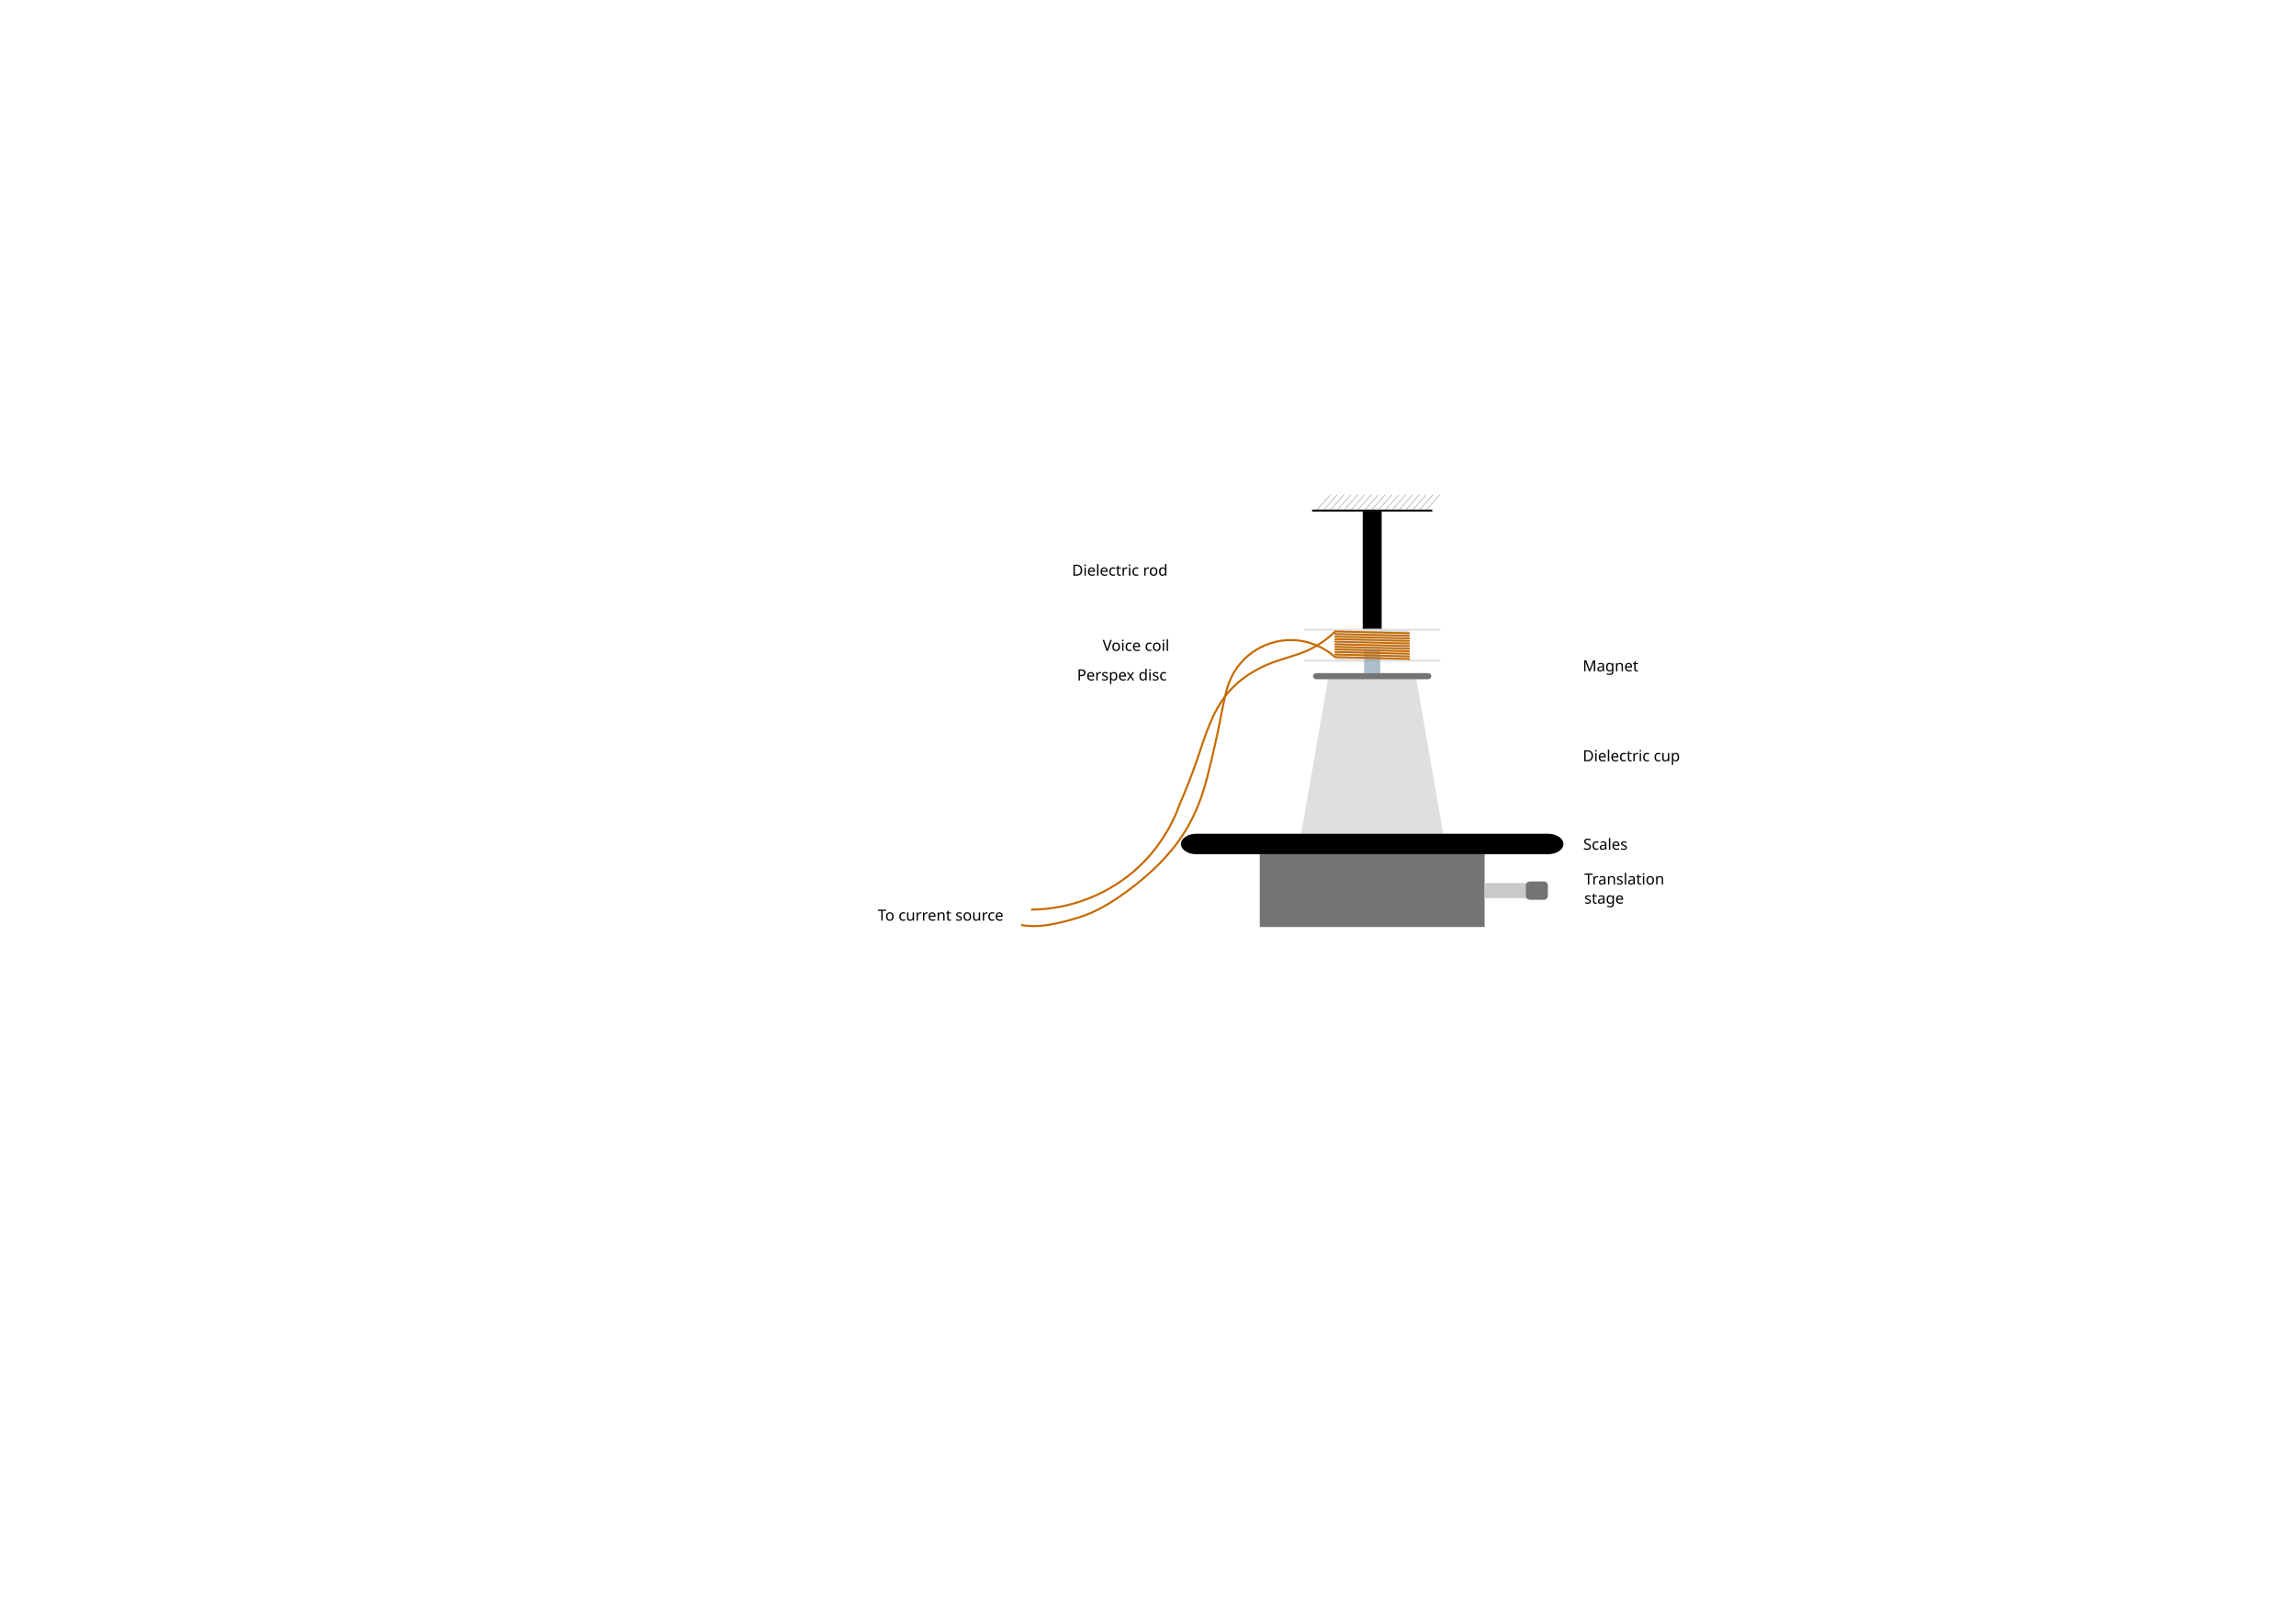
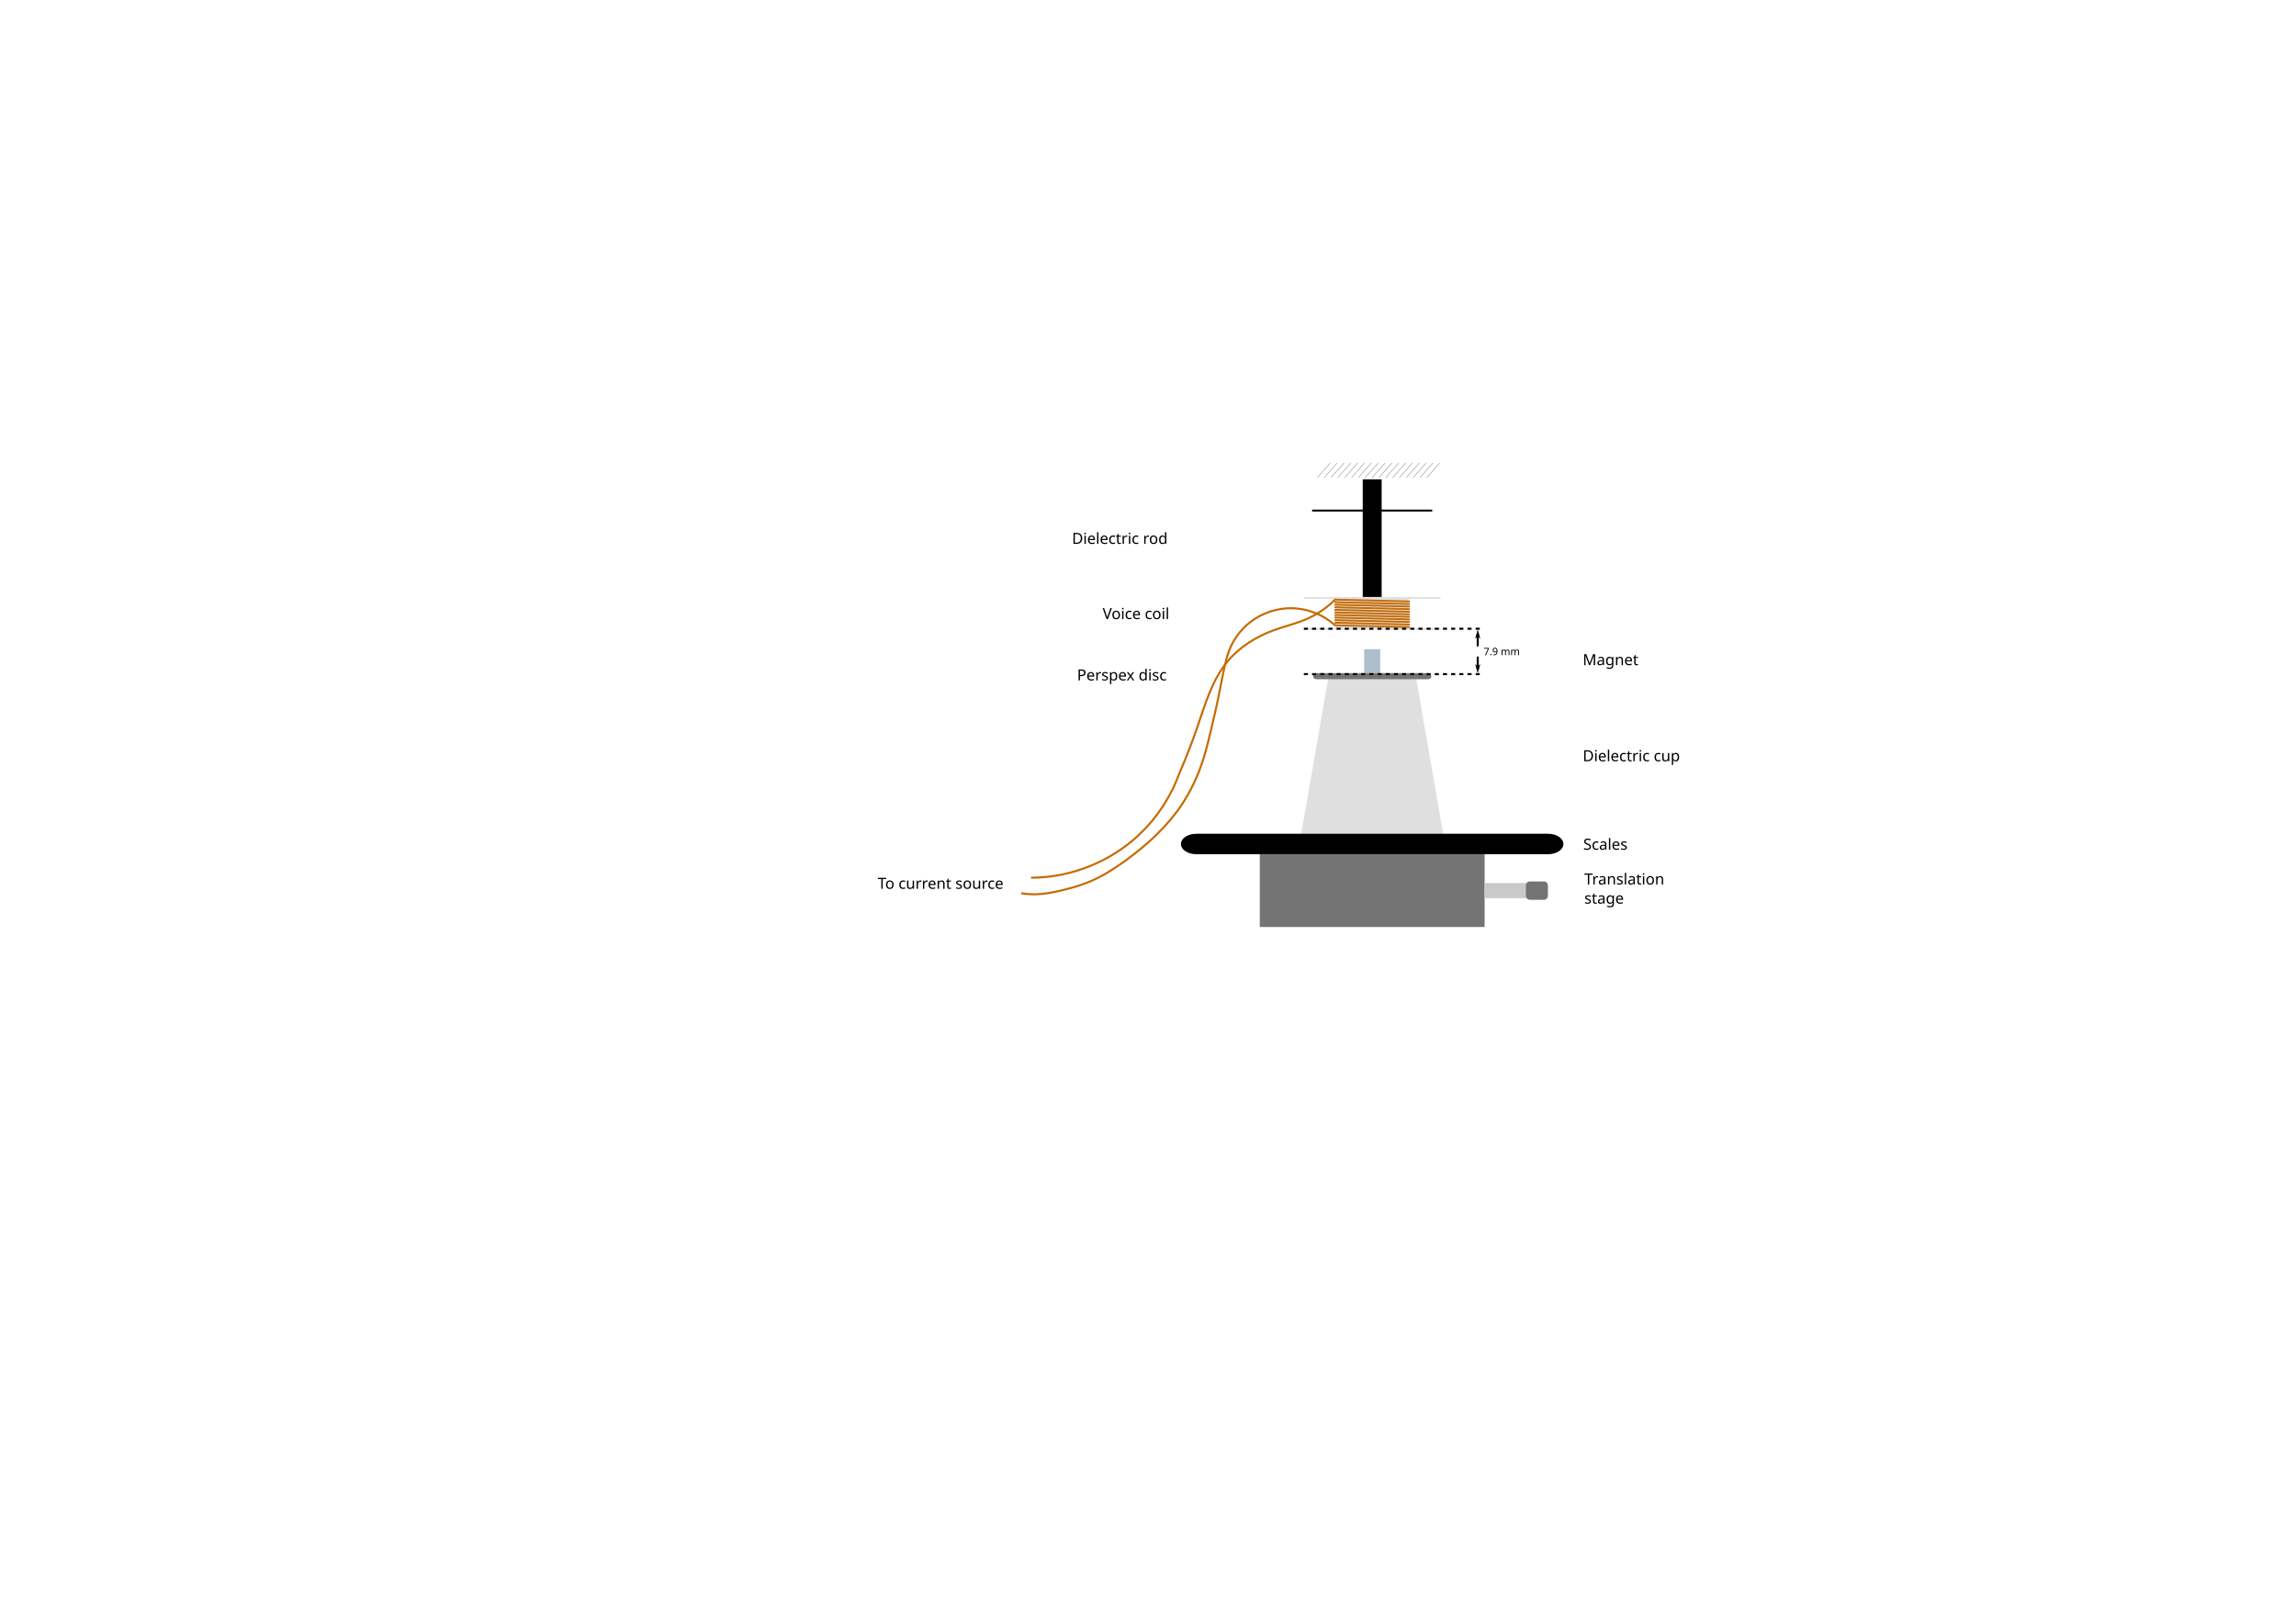
<svg xmlns="http://www.w3.org/2000/svg" xmlns:xlink="http://www.w3.org/1999/xlink" id="b-bsp" width="297mm" height="210mm" version="1.1">
  <defs id="defs14">
+     <marker orient="auto" refY="0.0" refX="0.0" id="Arrow1Send" style="overflow:visible;">
+       <path id="path4261" d="M 0.0,0.0 L 5.0,-5.0 L -12.5,0.0 L 5.0,5.0 L 0.0,0.0 z " style="fill-rule:evenodd;stroke:#000000;stroke-width:1pt;stroke-opacity:1;fill:#000000;fill-opacity:1" transform="scale(0.2) rotate(180) translate(6,0)" />
+     </marker>
+     <marker orient="auto" refY="0.0" refX="0.0" id="Arrow1Mend" style="overflow:visible;">
+       <path id="path4255" d="M 0.0,0.0 L 5.0,-5.0 L -12.5,0.0 L 5.0,5.0 L 0.0,0.0 z " style="fill-rule:evenodd;stroke:#000000;stroke-width:1pt;stroke-opacity:1;fill:#000000;fill-opacity:1" transform="scale(0.4) rotate(180) translate(10,0)" />
+     </marker>
    <linearGradient style="fill:url(#linearGradient5633);fill-opacity:1" id="linearGradient5637" gradientUnits="userSpaceOnUse" x1="350.087" y1="43.03" x2="350.087" y2="14.683" gradientTransform="matrix(0.35,0,0,1,-117.1952,-14.3086)">
      <stop offset="0.006" style="stop-color:#89A4B6;fill-opacity:1.0;fill:url(#linearGradient5633)" id="stop5639" />
      <stop offset="0.238" style="stop-color:#FFFFFF;fill-opacity:1.0;fill:url(#linearGradient5633)" id="stop5641" />
      <stop offset="1" style="stop-color:#89A4B6;fill-opacity:1.0;fill:url(#linearGradient5633)" id="stop5643" />
    </linearGradient>
    <linearGradient gradientTransform="matrix(0.35,0,0,1,-117.1952,-14.3086)" y2="14.683" x2="350.087" y1="43.03" x1="350.087" gradientUnits="userSpaceOnUse" id="b-cav-mir-grad-0">
      <stop id="stop4224-0" style="stop-color:#89A4B6" offset="0.006" />
      <stop id="stop4226-1" style="stop-color:#FFFFFF" offset="0.5" />
      <stop id="stop4228-9" style="stop-color:#89A4B6" offset="1" />
    </linearGradient>
    <linearGradient xlink:href="#linearGradient5637" id="linearGradient5633" x1="0.375" y1="14.548" x2="10.296" y2="14.548" gradientUnits="userSpaceOnUse" />
    <linearGradient xlink:href="#b-cav-mir-grad" id="linearGradient5635" gradientUnits="userSpaceOnUse" x1="0.375" y1="14.548" x2="10.296" y2="14.548" />
+     <marker orient="auto" refY="0" refX="0" id="Arrow1Send-3" style="overflow:visible">
+       <path id="path4261-0" d="M 0,0 5,-5 -12.5,0 5,5 0,0 Z" style="fill:#000000;fill-opacity:1;fill-rule:evenodd;stroke:#000000;stroke-width:1pt;stroke-opacity:1" transform="matrix(-0.2,0,0,-0.2,-1.2,0)" />
+     </marker>
  </defs>
  <g id="b-cav-mir" transform="matrix(-0.7933421,0,0,-0.4122919,675.101,329.1879)" style="opacity:0.7;fill:url(#linearGradient5633);fill-opacity:1;stroke:none;stroke-opacity:1">
    <linearGradient gradientTransform="matrix(0.35,0,0,1,-117.1952,-14.3086)" y2="14.683" x2="350.087" y1="43.03" x1="350.087" gradientUnits="userSpaceOnUse" id="b-cav-mir-grad" style="fill:url(#linearGradient5633);fill-opacity:1">
      <stop id="stop4224" style="stop-color:#89A4B6;fill-opacity:1.0;fill:url(#linearGradient5633)" offset="0.231" />
      <stop id="stop4226" style="stop-color:#FFFFFF;fill-opacity:1.0;fill:url(#linearGradient5633)" offset="0.5" />
      <stop id="stop4228" style="stop-color:#89A4B6;fill-opacity:1.0;fill:url(#linearGradient5633)" offset="1" />
    </linearGradient>
    <rect id="rect4230" height="28.346" width="9.921" y="0.375" x="0.375" style="fill:url(#linearGradient5635);fill-opacity:1;stroke:none;stroke-width:0.75;stroke-opacity:1" />
  </g>
-   <rect style="opacity:1;fill:#000000;fill-opacity:1;stroke:none;stroke-width:0.5;stroke-linecap:round;stroke-linejoin:round;stroke-miterlimit:4;stroke-dasharray:none;stroke-dashoffset:0;stroke-opacity:1" id="rect5790" width="9.25" height="57.5" x="666.243" y="249.863" />
-   <g id="g5775" transform="matrix(1,0,0,0.727732,0,104.5106)">
+   <rect style="opacity:1;fill:#000000;fill-opacity:1;stroke:none;stroke-width:0.5;stroke-linecap:round;stroke-linejoin:round;stroke-miterlimit:4;stroke-dasharray:none;stroke-dashoffset:0;stroke-opacity:1" id="rect5790" width="9.25" height="57.5" x="666.243" y="234.307" />
+   <g id="g5775" transform="matrix(1,0,0,0.727732,0,88.9543)">
    <path id="rect5647" d="m 637.457,278.746 0,1.264 15.467,0 0,19.512 -15.467,0 0,1.262 66.822,0 0,-1.262 -15.469,0 0,-19.512 15.469,0 0,-1.264 -66.822,0 z" style="opacity:0.3;fill:#989898;fill-opacity:1;stroke:none;stroke-width:0.5;stroke-linecap:round;stroke-linejoin:round;stroke-miterlimit:4;stroke-dasharray:none;stroke-dashoffset:0;stroke-opacity:1" />
    <g id="g5762">
      <path style="fill:none;fill-rule:evenodd;stroke:#c66a00;stroke-width:1.172px;stroke-linecap:butt;stroke-linejoin:miter;stroke-opacity:1" d="m 652.43,280.51 36.875,1.25" id="path5649" />
      <path style="fill:none;fill-rule:evenodd;stroke:#c66a00;stroke-width:1.172px;stroke-linecap:butt;stroke-linejoin:miter;stroke-opacity:1" d="m 652.43,282.236 36.875,1.25" id="path5649-7" />
      <path style="fill:none;fill-rule:evenodd;stroke:#c66a00;stroke-width:1.172px;stroke-linecap:butt;stroke-linejoin:miter;stroke-opacity:1" d="m 652.43,283.962 36.875,1.25" id="path5649-5" />
      <path style="fill:none;fill-rule:evenodd;stroke:#c66a00;stroke-width:1.172px;stroke-linecap:butt;stroke-linejoin:miter;stroke-opacity:1" d="m 652.43,285.688 36.875,1.25" id="path5649-0" />
      <path style="fill:none;fill-rule:evenodd;stroke:#c66a00;stroke-width:1.172px;stroke-linecap:butt;stroke-linejoin:miter;stroke-opacity:1" d="m 652.43,287.414 36.875,1.25" id="path5649-8" />
      <path style="fill:none;fill-rule:evenodd;stroke:#c66a00;stroke-width:1.172px;stroke-linecap:butt;stroke-linejoin:miter;stroke-opacity:1" d="m 652.43,289.141 36.875,1.25" id="path5649-4" />
      <path style="fill:none;fill-rule:evenodd;stroke:#c66a00;stroke-width:1.172px;stroke-linecap:butt;stroke-linejoin:miter;stroke-opacity:1" d="m 652.43,290.867 36.875,1.25" id="path5649-77" />
      <path style="fill:none;fill-rule:evenodd;stroke:#c66a00;stroke-width:1.172px;stroke-linecap:butt;stroke-linejoin:miter;stroke-opacity:1" d="m 652.43,292.593 36.875,1.25" id="path5649-42" />
      <path style="fill:none;fill-rule:evenodd;stroke:#c66a00;stroke-width:1.172px;stroke-linecap:butt;stroke-linejoin:miter;stroke-opacity:1" d="m 652.43,294.319 36.875,1.25" id="path5649-07" />
      <path style="fill:none;fill-rule:evenodd;stroke:#c66a00;stroke-width:1.172px;stroke-linecap:butt;stroke-linejoin:miter;stroke-opacity:1" d="m 652.43,296.045 36.875,1.25" id="path5649-2" />
      <path style="fill:none;fill-rule:evenodd;stroke:#c66a00;stroke-width:1.172px;stroke-linecap:butt;stroke-linejoin:miter;stroke-opacity:1" d="m 652.43,297.771 36.875,1.25" id="path5649-59" />
    </g>
  </g>
  <rect style="opacity:1;fill:#000000;fill-opacity:1;stroke:none;stroke-width:0.5;stroke-linecap:round;stroke-linejoin:round;stroke-miterlimit:4;stroke-dasharray:none;stroke-dashoffset:0;stroke-opacity:1" id="rect5790-4" width="0.941" height="58.737" x="249.098" y="-700.237" transform="matrix(0,1,-1,0,0,0)" />
-   <g id="g5927" transform="translate(1.909342,17.88027)">
+   <g id="g5927" transform="translate(1.909342,2.323923)">
    <rect transform="matrix(0.6638435,0.7478716,-0.6638435,0.7478716,0,0)" y="-338.698" x="638.065" height="9.581" width="0.22" id="rect5790-4-0" style="opacity:0.5;fill:#000000;fill-opacity:1;stroke:none;stroke-width:0.5;stroke-linecap:round;stroke-linejoin:round;stroke-miterlimit:4;stroke-dasharray:none;stroke-dashoffset:0;stroke-opacity:1" />
    <rect transform="matrix(0.6638435,0.7478716,-0.6638435,0.7478716,0,0)" y="-341.219" x="640.586" height="9.581" width="0.22" id="rect5790-4-0-3" style="opacity:0.5;fill:#000000;fill-opacity:1;stroke:none;stroke-width:0.5;stroke-linecap:round;stroke-linejoin:round;stroke-miterlimit:4;stroke-dasharray:none;stroke-dashoffset:0;stroke-opacity:1" />
    <rect transform="matrix(0.6638435,0.7478716,-0.6638435,0.7478716,0,0)" y="-343.739" x="643.106" height="9.581" width="0.22" id="rect5790-4-0-9" style="opacity:0.5;fill:#000000;fill-opacity:1;stroke:none;stroke-width:0.5;stroke-linecap:round;stroke-linejoin:round;stroke-miterlimit:4;stroke-dasharray:none;stroke-dashoffset:0;stroke-opacity:1" />
    <rect transform="matrix(0.6638435,0.7478716,-0.6638435,0.7478716,0,0)" y="-346.26" x="645.627" height="9.581" width="0.22" id="rect5790-4-0-0" style="opacity:0.5;fill:#000000;fill-opacity:1;stroke:none;stroke-width:0.5;stroke-linecap:round;stroke-linejoin:round;stroke-miterlimit:4;stroke-dasharray:none;stroke-dashoffset:0;stroke-opacity:1" />
    <rect transform="matrix(0.6638435,0.7478716,-0.6638435,0.7478716,0,0)" y="-348.781" x="648.148" height="9.581" width="0.22" id="rect5790-4-0-06" style="opacity:0.5;fill:#000000;fill-opacity:1;stroke:none;stroke-width:0.5;stroke-linecap:round;stroke-linejoin:round;stroke-miterlimit:4;stroke-dasharray:none;stroke-dashoffset:0;stroke-opacity:1" />
    <rect transform="matrix(0.6638435,0.7478716,-0.6638435,0.7478716,0,0)" y="-351.301" x="650.668" height="9.581" width="0.22" id="rect5790-4-0-6" style="opacity:0.5;fill:#000000;fill-opacity:1;stroke:none;stroke-width:0.5;stroke-linecap:round;stroke-linejoin:round;stroke-miterlimit:4;stroke-dasharray:none;stroke-dashoffset:0;stroke-opacity:1" />
    <rect transform="matrix(0.6638435,0.7478716,-0.6638435,0.7478716,0,0)" y="-353.822" x="653.189" height="9.581" width="0.22" id="rect5790-4-0-7" style="opacity:0.5;fill:#000000;fill-opacity:1;stroke:none;stroke-width:0.5;stroke-linecap:round;stroke-linejoin:round;stroke-miterlimit:4;stroke-dasharray:none;stroke-dashoffset:0;stroke-opacity:1" />
    <rect transform="matrix(0.6638435,0.7478716,-0.6638435,0.7478716,0,0)" y="-356.343" x="655.709" height="9.581" width="0.22" id="rect5790-4-0-68" style="opacity:0.5;fill:#000000;fill-opacity:1;stroke:none;stroke-width:0.5;stroke-linecap:round;stroke-linejoin:round;stroke-miterlimit:4;stroke-dasharray:none;stroke-dashoffset:0;stroke-opacity:1" />
    <rect transform="matrix(0.6638435,0.7478716,-0.6638435,0.7478716,0,0)" y="-358.863" x="658.23" height="9.581" width="0.22" id="rect5790-4-0-2" style="opacity:0.5;fill:#000000;fill-opacity:1;stroke:none;stroke-width:0.5;stroke-linecap:round;stroke-linejoin:round;stroke-miterlimit:4;stroke-dasharray:none;stroke-dashoffset:0;stroke-opacity:1" />
    <rect transform="matrix(0.6638435,0.7478716,-0.6638435,0.7478716,0,0)" y="-361.384" x="660.751" height="9.581" width="0.22" id="rect5790-4-0-4" style="opacity:0.5;fill:#000000;fill-opacity:1;stroke:none;stroke-width:0.5;stroke-linecap:round;stroke-linejoin:round;stroke-miterlimit:4;stroke-dasharray:none;stroke-dashoffset:0;stroke-opacity:1" />
    <rect transform="matrix(0.6638435,0.7478716,-0.6638435,0.7478716,0,0)" y="-363.905" x="663.272" height="9.581" width="0.22" id="rect5790-4-0-8" style="opacity:0.5;fill:#000000;fill-opacity:1;stroke:none;stroke-width:0.5;stroke-linecap:round;stroke-linejoin:round;stroke-miterlimit:4;stroke-dasharray:none;stroke-dashoffset:0;stroke-opacity:1" />
    <rect transform="matrix(0.6638435,0.7478716,-0.6638435,0.7478716,0,0)" y="-366.425" x="665.792" height="9.581" width="0.22" id="rect5790-4-0-63" style="opacity:0.5;fill:#000000;fill-opacity:1;stroke:none;stroke-width:0.5;stroke-linecap:round;stroke-linejoin:round;stroke-miterlimit:4;stroke-dasharray:none;stroke-dashoffset:0;stroke-opacity:1" />
    <rect transform="matrix(0.6638435,0.7478716,-0.6638435,0.7478716,0,0)" y="-368.946" x="668.313" height="9.581" width="0.22" id="rect5790-4-0-37" style="opacity:0.5;fill:#000000;fill-opacity:1;stroke:none;stroke-width:0.5;stroke-linecap:round;stroke-linejoin:round;stroke-miterlimit:4;stroke-dasharray:none;stroke-dashoffset:0;stroke-opacity:1" />
    <rect transform="matrix(0.6638435,0.7478716,-0.6638435,0.7478716,0,0)" y="-371.467" x="670.833" height="9.581" width="0.22" id="rect5790-4-0-1" style="opacity:0.5;fill:#000000;fill-opacity:1;stroke:none;stroke-width:0.5;stroke-linecap:round;stroke-linejoin:round;stroke-miterlimit:4;stroke-dasharray:none;stroke-dashoffset:0;stroke-opacity:1" />
    <rect transform="matrix(0.6638435,0.7478716,-0.6638435,0.7478716,0,0)" y="-373.987" x="673.354" height="9.581" width="0.22" id="rect5790-4-0-04" style="opacity:0.5;fill:#000000;fill-opacity:1;stroke:none;stroke-width:0.5;stroke-linecap:round;stroke-linejoin:round;stroke-miterlimit:4;stroke-dasharray:none;stroke-dashoffset:0;stroke-opacity:1" />
    <rect transform="matrix(0.6638435,0.7478716,-0.6638435,0.7478716,0,0)" y="-376.508" x="675.875" height="9.581" width="0.22" id="rect5790-4-0-048" style="opacity:0.5;fill:#000000;fill-opacity:1;stroke:none;stroke-width:0.5;stroke-linecap:round;stroke-linejoin:round;stroke-miterlimit:4;stroke-dasharray:none;stroke-dashoffset:0;stroke-opacity:1" />
    <rect transform="matrix(0.6638435,0.7478716,-0.6638435,0.7478716,0,0)" y="-379.029" x="678.395" height="9.581" width="0.22" id="rect5790-4-0-13" style="opacity:0.5;fill:#000000;fill-opacity:1;stroke:none;stroke-width:0.5;stroke-linecap:round;stroke-linejoin:round;stroke-miterlimit:4;stroke-dasharray:none;stroke-dashoffset:0;stroke-opacity:1" />
  </g>
  <path style="opacity:0.125;fill:#000000;fill-opacity:1;stroke:none;stroke-width:0.5;stroke-linecap:round;stroke-linejoin:round;stroke-miterlimit:4;stroke-dasharray:none;stroke-dashoffset:0;stroke-opacity:1" d="m 649.288,332.033 43.161,0 13.121,75.527 -69.403,0 z" id="rect5946" />
-   <text xml:space="preserve" style="font-style:normal;font-variant:normal;font-weight:normal;font-stretch:normal;font-size:40px;line-height:125%;font-family:Arial;-inkscape-font-specification:Arial;letter-spacing:0px;word-spacing:0px;fill:#000000;fill-opacity:1;stroke:none;stroke-width:1px;stroke-linecap:butt;stroke-linejoin:miter;stroke-opacity:1" x="524.086" y="281.409" id="text5949">
-     <tspan id="tspan5951" x="524.086" y="281.409" style="font-style:normal;font-variant:normal;font-weight:normal;font-stretch:normal;font-size:7.5px;font-family:sans-serif;-inkscape-font-specification:sans-serif">Dielectric rod</tspan>
+   <text xml:space="preserve" style="font-style:normal;font-variant:normal;font-weight:normal;font-stretch:normal;font-size:40px;line-height:125%;font-family:Arial;-inkscape-font-specification:Arial;letter-spacing:0px;word-spacing:0px;fill:#000000;fill-opacity:1;stroke:none;stroke-width:1px;stroke-linecap:butt;stroke-linejoin:miter;stroke-opacity:1" x="524.086" y="265.853" id="text5949">
+     <tspan id="tspan5951" x="524.086" y="265.853" style="font-style:normal;font-variant:normal;font-weight:normal;font-stretch:normal;font-size:7.5px;font-family:sans-serif;-inkscape-font-specification:sans-serif">Dielectric rod</tspan>
  </text>
-   <text xml:space="preserve" style="font-style:normal;font-variant:normal;font-weight:normal;font-stretch:normal;font-size:40px;line-height:125%;font-family:Arial;-inkscape-font-specification:Arial;letter-spacing:0px;word-spacing:0px;fill:#000000;fill-opacity:1;stroke:none;stroke-width:1px;stroke-linecap:butt;stroke-linejoin:miter;stroke-opacity:1" x="539.089" y="318.178" id="text5949-0">
-     <tspan id="tspan5951-8" x="539.089" y="318.178" style="font-style:normal;font-variant:normal;font-weight:normal;font-stretch:normal;font-size:7.5px;font-family:sans-serif;-inkscape-font-specification:sans-serif">Voice coil</tspan>
+   <text xml:space="preserve" style="font-style:normal;font-variant:normal;font-weight:normal;font-stretch:normal;font-size:40px;line-height:125%;font-family:Arial;-inkscape-font-specification:Arial;letter-spacing:0px;word-spacing:0px;fill:#000000;fill-opacity:1;stroke:none;stroke-width:1px;stroke-linecap:butt;stroke-linejoin:miter;stroke-opacity:1" x="539.089" y="302.621" id="text5949-0">
+     <tspan id="tspan5951-8" x="539.089" y="302.621" style="font-style:normal;font-variant:normal;font-weight:normal;font-stretch:normal;font-size:7.5px;font-family:sans-serif;-inkscape-font-specification:sans-serif">Voice coil</tspan>
  </text>
-   <text xml:space="preserve" style="font-style:normal;font-variant:normal;font-weight:normal;font-stretch:normal;font-size:40px;line-height:125%;font-family:Arial;-inkscape-font-specification:Arial;letter-spacing:0px;word-spacing:0px;fill:#000000;fill-opacity:1;stroke:none;stroke-width:1px;stroke-linecap:butt;stroke-linejoin:miter;stroke-opacity:1" x="773.804" y="328.144" id="text5949-0-3">
-     <tspan id="tspan5951-8-8" x="773.804" y="328.144" style="font-style:normal;font-variant:normal;font-weight:normal;font-stretch:normal;font-size:7.5px;font-family:sans-serif;-inkscape-font-specification:sans-serif">Magnet</tspan>
+   <text xml:space="preserve" style="font-style:normal;font-variant:normal;font-weight:normal;font-stretch:normal;font-size:40px;line-height:125%;font-family:Arial;-inkscape-font-specification:Arial;letter-spacing:0px;word-spacing:0px;fill:#000000;fill-opacity:1;stroke:none;stroke-width:1px;stroke-linecap:butt;stroke-linejoin:miter;stroke-opacity:1" x="773.804" y="325.144" id="text5949-0-3">
+     <tspan id="tspan5951-8-8" x="773.804" y="325.144" style="font-style:normal;font-variant:normal;font-weight:normal;font-stretch:normal;font-size:7.5px;font-family:sans-serif;-inkscape-font-specification:sans-serif">Magnet</tspan>
  </text>
  <text xml:space="preserve" style="font-style:normal;font-variant:normal;font-weight:normal;font-stretch:normal;font-size:40px;line-height:125%;font-family:Arial;-inkscape-font-specification:Arial;letter-spacing:0px;word-spacing:0px;fill:#000000;fill-opacity:1;stroke:none;stroke-width:1px;stroke-linecap:butt;stroke-linejoin:miter;stroke-opacity:1" x="773.804" y="372.116" id="text5949-0-3-7">
    <tspan id="tspan5951-8-8-2" x="773.804" y="372.116" style="font-style:normal;font-variant:normal;font-weight:normal;font-stretch:normal;font-size:7.5px;font-family:sans-serif;-inkscape-font-specification:sans-serif">Dielectric cup</tspan>
  </text>
  <rect style="opacity:1;fill:#000000;fill-opacity:1;stroke:none;stroke-width:0.5;stroke-linecap:round;stroke-linejoin:round;stroke-miterlimit:4;stroke-dasharray:none;stroke-dashoffset:0;stroke-opacity:1" id="rect6027" width="187" height="10" x="577.368" y="407.56" rx="7.5" ry="7.5" />
  <text xml:space="preserve" style="font-style:normal;font-variant:normal;font-weight:normal;font-stretch:normal;font-size:40px;line-height:125%;font-family:Arial;-inkscape-font-specification:Arial;letter-spacing:0px;word-spacing:0px;fill:#000000;fill-opacity:1;stroke:none;stroke-width:1px;stroke-linecap:butt;stroke-linejoin:miter;stroke-opacity:1" x="774.046" y="415.356" id="text5949-0-3-7-5">
    <tspan id="tspan5951-8-8-2-2" x="774.046" y="415.356" style="font-style:normal;font-variant:normal;font-weight:normal;font-stretch:normal;font-size:7.5px;font-family:sans-serif;-inkscape-font-specification:sans-serif">Scales</tspan>
  </text>
  <g id="g6135" transform="translate(0,-3.5)">
    <rect ry="0" rx="0" y="421.06" x="615.905" height="35.579" width="109.925" id="rect6027-1" style="opacity:1;fill:#747474;fill-opacity:1;stroke:none;stroke-width:0.5;stroke-linecap:round;stroke-linejoin:round;stroke-miterlimit:4;stroke-dasharray:none;stroke-dashoffset:0;stroke-opacity:1" />
    <rect ry="0" rx="0" y="435.158" x="725.831" height="7.383" width="28.255" id="rect6027-1-6" style="opacity:1;fill:#c9c9c9;fill-opacity:1;stroke:none;stroke-width:0.5;stroke-linecap:round;stroke-linejoin:round;stroke-miterlimit:4;stroke-dasharray:none;stroke-dashoffset:0;stroke-opacity:1" />
    <rect ry="1.945" rx="1.945" y="434.363" x="746.013" height="8.974" width="10.754" id="rect6027-1-6-8" style="opacity:1;fill:#747474;fill-opacity:1;stroke:none;stroke-width:0.5;stroke-linecap:round;stroke-linejoin:round;stroke-miterlimit:4;stroke-dasharray:none;stroke-dashoffset:0;stroke-opacity:1" />
  </g>
  <text xml:space="preserve" style="font-style:normal;font-variant:normal;font-weight:normal;font-stretch:normal;font-size:40px;line-height:125%;font-family:Arial;-inkscape-font-specification:Arial;letter-spacing:0px;word-spacing:0px;fill:#000000;fill-opacity:1;stroke:none;stroke-width:1px;stroke-linecap:butt;stroke-linejoin:miter;stroke-opacity:1" x="774.562" y="432.342" id="text5949-0-3-7-5-0">
    <tspan id="tspan5951-8-8-2-2-2" x="774.562" y="432.342" style="font-style:normal;font-variant:normal;font-weight:normal;font-stretch:normal;font-size:7.5px;font-family:sans-serif;-inkscape-font-specification:sans-serif">Translation</tspan>
    <tspan x="774.562" y="441.717" style="font-style:normal;font-variant:normal;font-weight:normal;font-stretch:normal;font-size:7.5px;font-family:sans-serif;-inkscape-font-specification:sans-serif" id="tspan6133">stage</tspan>
  </text>
-   <path style="fill:none;fill-rule:evenodd;stroke:#c66a00;stroke-width:1px;stroke-linecap:butt;stroke-linejoin:miter;stroke-opacity:1" d="m 652.765,321.261 c -5.596,-5.09 -13.031,-8.114 -20.591,-8.376 -7.56,-0.263 -15.186,2.239 -21.122,6.928 -4.523,3.573 -8.06,8.381 -10.132,13.76 -0.948,2.462 -1.592,5.03 -2.171,7.604 -1.162,5.165 -2.071,10.384 -3.136,15.57 -1.095,5.335 -2.354,10.635 -3.618,15.933 -1.16,4.861 -2.327,9.727 -3.86,14.484 -2.38,7.387 -5.649,14.502 -9.891,21.002 -7.205,11.041 -17.085,20.12 -27.742,27.882 -5.593,4.074 -11.465,7.837 -17.851,10.501 -4.053,1.69 -8.282,2.925 -12.544,3.983 -4.902,1.217 -9.905,2.211 -14.956,2.173 -1.977,-0.015 -3.953,-0.189 -5.902,-0.519" id="path6335" />
-   <path style="fill:none;fill-rule:evenodd;stroke:#c66a00;stroke-width:1px;stroke-linecap:butt;stroke-linejoin:miter;stroke-opacity:1" d="m 652.832,308.579 c -4.048,4.051 -8.864,7.331 -14.116,9.614 -5.144,2.235 -10.65,3.505 -15.921,5.423 -8.651,3.148 -16.762,8.161 -22.64,15.247 -7.59,9.149 -10.945,20.962 -14.805,32.206 -2.594,7.558 -5.497,15.009 -8.698,22.331 -4.086,11.433 -10.914,21.874 -19.75,30.201 -14.119,13.305 -33.405,20.98 -52.806,21.013" id="path6351" />
-   <text xml:space="preserve" style="font-style:normal;font-variant:normal;font-weight:normal;font-stretch:normal;font-size:40px;line-height:125%;font-family:Arial;-inkscape-font-specification:Arial;letter-spacing:0px;word-spacing:0px;fill:#000000;fill-opacity:1;stroke:none;stroke-width:1px;stroke-linecap:butt;stroke-linejoin:miter;stroke-opacity:1" x="429.133" y="450.022" id="text5949-0-3-7-9">
-     <tspan id="tspan5951-8-8-2-1" x="429.133" y="450.022" style="font-style:normal;font-variant:normal;font-weight:normal;font-stretch:normal;font-size:7.5px;font-family:sans-serif;-inkscape-font-specification:sans-serif">To current source</tspan>
+   <path style="fill:none;fill-rule:evenodd;stroke:#c66a00;stroke-width:1px;stroke-linecap:butt;stroke-linejoin:miter;stroke-opacity:1" d="m 652.765,305.705 c -5.596,-5.09 -13.031,-8.114 -20.591,-8.376 -7.56,-0.263 -15.186,2.239 -21.122,6.928 -4.523,3.573 -8.06,8.381 -10.132,13.76 -0.948,2.462 -1.592,5.03 -2.171,7.604 -1.162,5.165 -2.071,10.384 -3.136,15.57 -1.095,5.335 -2.354,10.635 -3.618,15.933 -1.16,4.861 -2.327,9.727 -3.86,14.484 -2.38,7.387 -5.649,14.502 -9.891,21.002 -7.205,11.041 -17.085,20.12 -27.742,27.882 -5.593,4.074 -11.465,7.837 -17.851,10.501 -4.053,1.69 -8.282,2.925 -12.544,3.983 -4.902,1.217 -9.905,2.211 -14.956,2.173 -1.977,-0.015 -3.953,-0.189 -5.902,-0.519" id="path6335" />
+   <path style="fill:none;fill-rule:evenodd;stroke:#c66a00;stroke-width:1px;stroke-linecap:butt;stroke-linejoin:miter;stroke-opacity:1" d="m 652.832,293.015 c -4.048,4.051 -8.864,7.331 -14.116,9.614 -5.144,2.235 -10.65,3.505 -15.921,5.423 -8.651,3.148 -16.762,8.161 -22.64,15.247 -7.59,9.149 -10.945,20.962 -14.805,32.206 -2.594,7.558 -5.497,15.009 -8.698,22.331 -4.086,11.433 -10.914,21.874 -19.75,30.201 -14.119,13.305 -33.405,20.98 -52.806,21.013" id="path6351" />
+   <text xml:space="preserve" style="font-style:normal;font-variant:normal;font-weight:normal;font-stretch:normal;font-size:40px;line-height:125%;font-family:Arial;-inkscape-font-specification:Arial;letter-spacing:0px;word-spacing:0px;fill:#000000;fill-opacity:1;stroke:none;stroke-width:1px;stroke-linecap:butt;stroke-linejoin:miter;stroke-opacity:1" x="429.133" y="434.466" id="text5949-0-3-7-9">
+     <tspan id="tspan5951-8-8-2-1" x="429.133" y="434.466" style="font-style:normal;font-variant:normal;font-weight:normal;font-stretch:normal;font-size:7.5px;font-family:sans-serif;-inkscape-font-specification:sans-serif">To current source</tspan>
  </text>
  <rect style="opacity:0.543;fill:#000000;fill-opacity:1;stroke:none;stroke-width:0.5;stroke-linecap:round;stroke-linejoin:round;stroke-miterlimit:4;stroke-dasharray:none;stroke-dashoffset:0;stroke-opacity:1" id="rect6027-4" width="57.75" height="3" x="641.993" y="329.033" rx="1.75" ry="1.25" />
  <text xml:space="preserve" style="font-style:normal;font-variant:normal;font-weight:normal;font-stretch:normal;font-size:40px;line-height:125%;font-family:Arial;-inkscape-font-specification:Arial;letter-spacing:0px;word-spacing:0px;fill:#000000;fill-opacity:1;stroke:none;stroke-width:1px;stroke-linecap:butt;stroke-linejoin:miter;stroke-opacity:1" x="526.583" y="332.602" id="text5949-0-3-9">
    <tspan id="tspan5951-8-8-4" x="526.583" y="332.602" style="font-style:normal;font-variant:normal;font-weight:normal;font-stretch:normal;font-size:7.5px;font-family:sans-serif;-inkscape-font-specification:sans-serif">Perspex disc</tspan>
  </text>
+   <g id="g6077">
+     <path id="path4210" d="m 637.457,307.344 87.416,0" style="fill:none;fill-rule:evenodd;stroke:#000000;stroke-width:1;stroke-linecap:butt;stroke-linejoin:miter;stroke-miterlimit:4;stroke-dasharray:2, 2;stroke-dashoffset:0;stroke-opacity:1" />
+     <path id="path4210-5" d="m 637.457,329.533 87.416,0" style="fill:none;fill-rule:evenodd;stroke:#000000;stroke-width:1;stroke-linecap:butt;stroke-linejoin:miter;stroke-miterlimit:4;stroke-dasharray:2, 2;stroke-dashoffset:0;stroke-opacity:1" />
+     <path id="path4210-1" d="m 722.471,320.944 0,6.334" style="fill:none;fill-rule:evenodd;stroke:#000000;stroke-width:1;stroke-linecap:butt;stroke-linejoin:miter;stroke-miterlimit:4;stroke-dasharray:none;stroke-dashoffset:0;stroke-opacity:1;marker-end:url(#Arrow1Send)" />
+     <path id="path4210-1-7" d="m 722.471,315.933 0,-6.334" style="fill:none;fill-rule:evenodd;stroke:#000000;stroke-width:1;stroke-linecap:butt;stroke-linejoin:miter;stroke-miterlimit:4;stroke-dasharray:none;stroke-dashoffset:0;stroke-opacity:1;marker-end:url(#Arrow1Send-3)" />
+   </g>
+   <text xml:space="preserve" style="font-style:normal;font-variant:normal;font-weight:normal;font-stretch:normal;font-size:40px;line-height:125%;font-family:Arial;-inkscape-font-specification:Arial;letter-spacing:0px;word-spacing:0px;fill:#000000;fill-opacity:1;stroke:none;stroke-width:1px;stroke-linecap:butt;stroke-linejoin:miter;stroke-opacity:1" x="725.338" y="320.259" id="text5949-0-3-3">
+     <tspan id="tspan5951-8-8-9" x="725.338" y="320.259" style="font-style:normal;font-variant:normal;font-weight:normal;font-stretch:normal;font-size:5px;font-family:sans-serif;-inkscape-font-specification:sans-serif">7.9 mm</tspan>
+   </text>
</svg>
